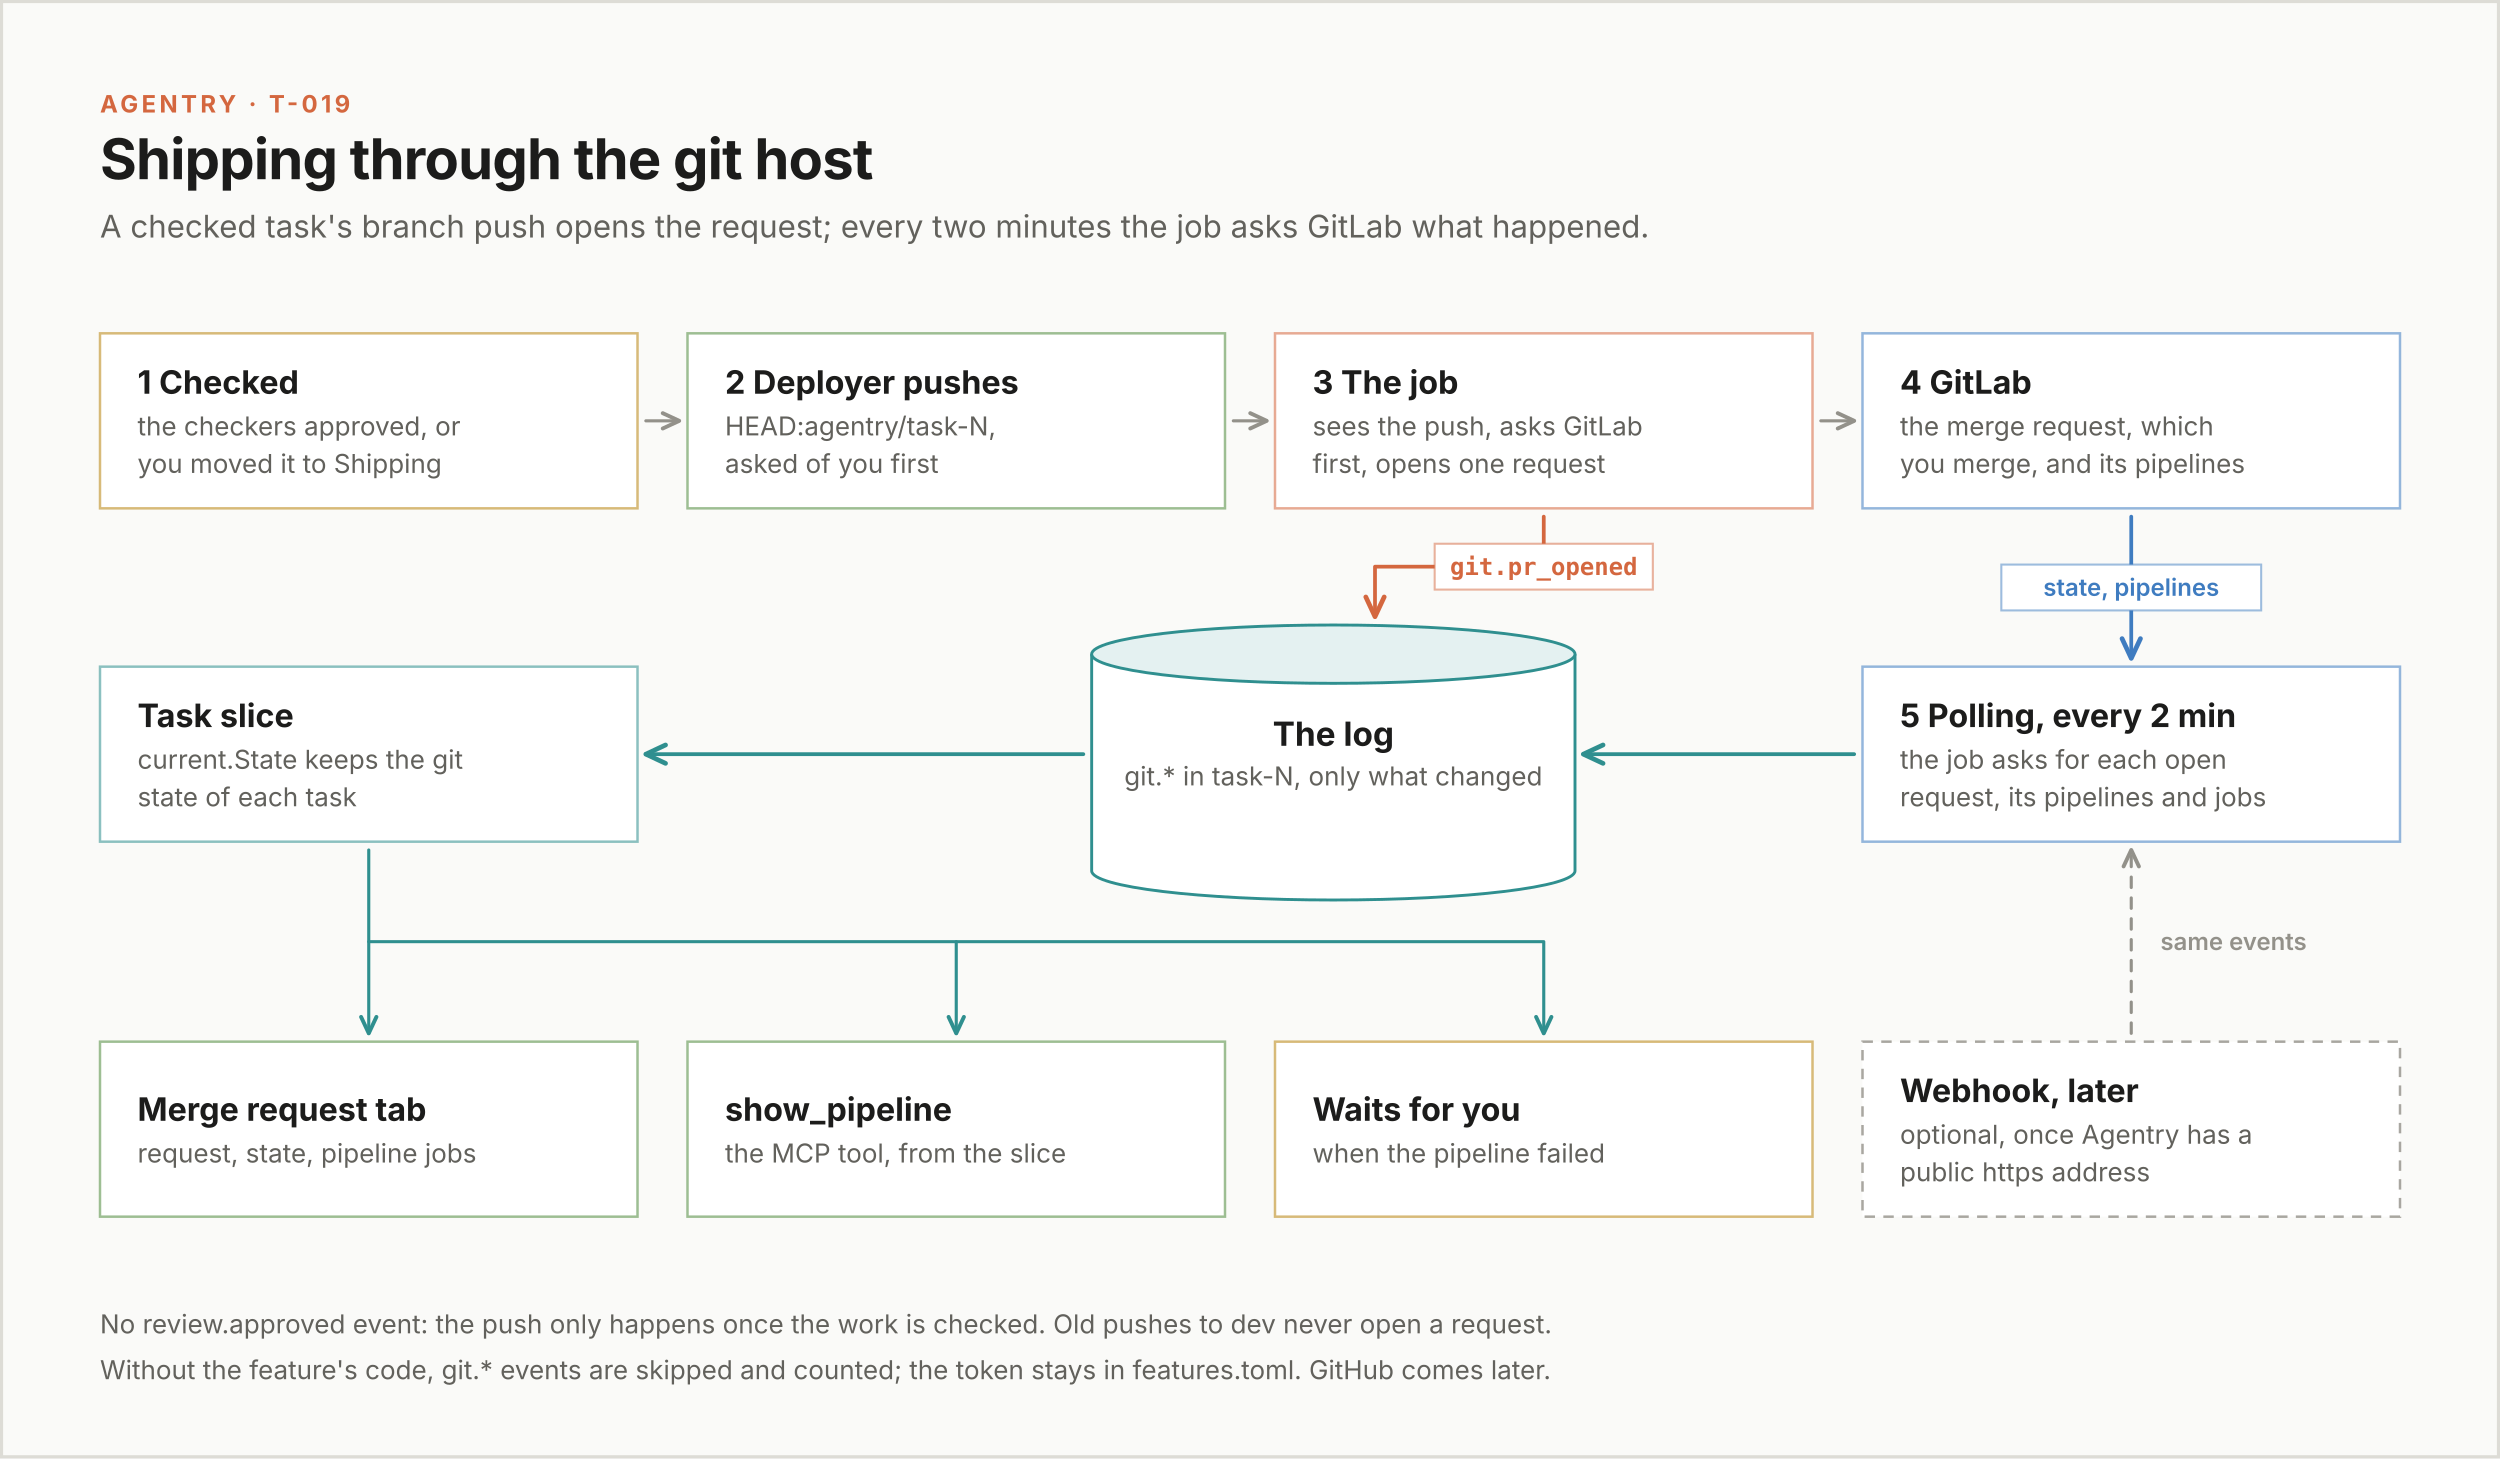
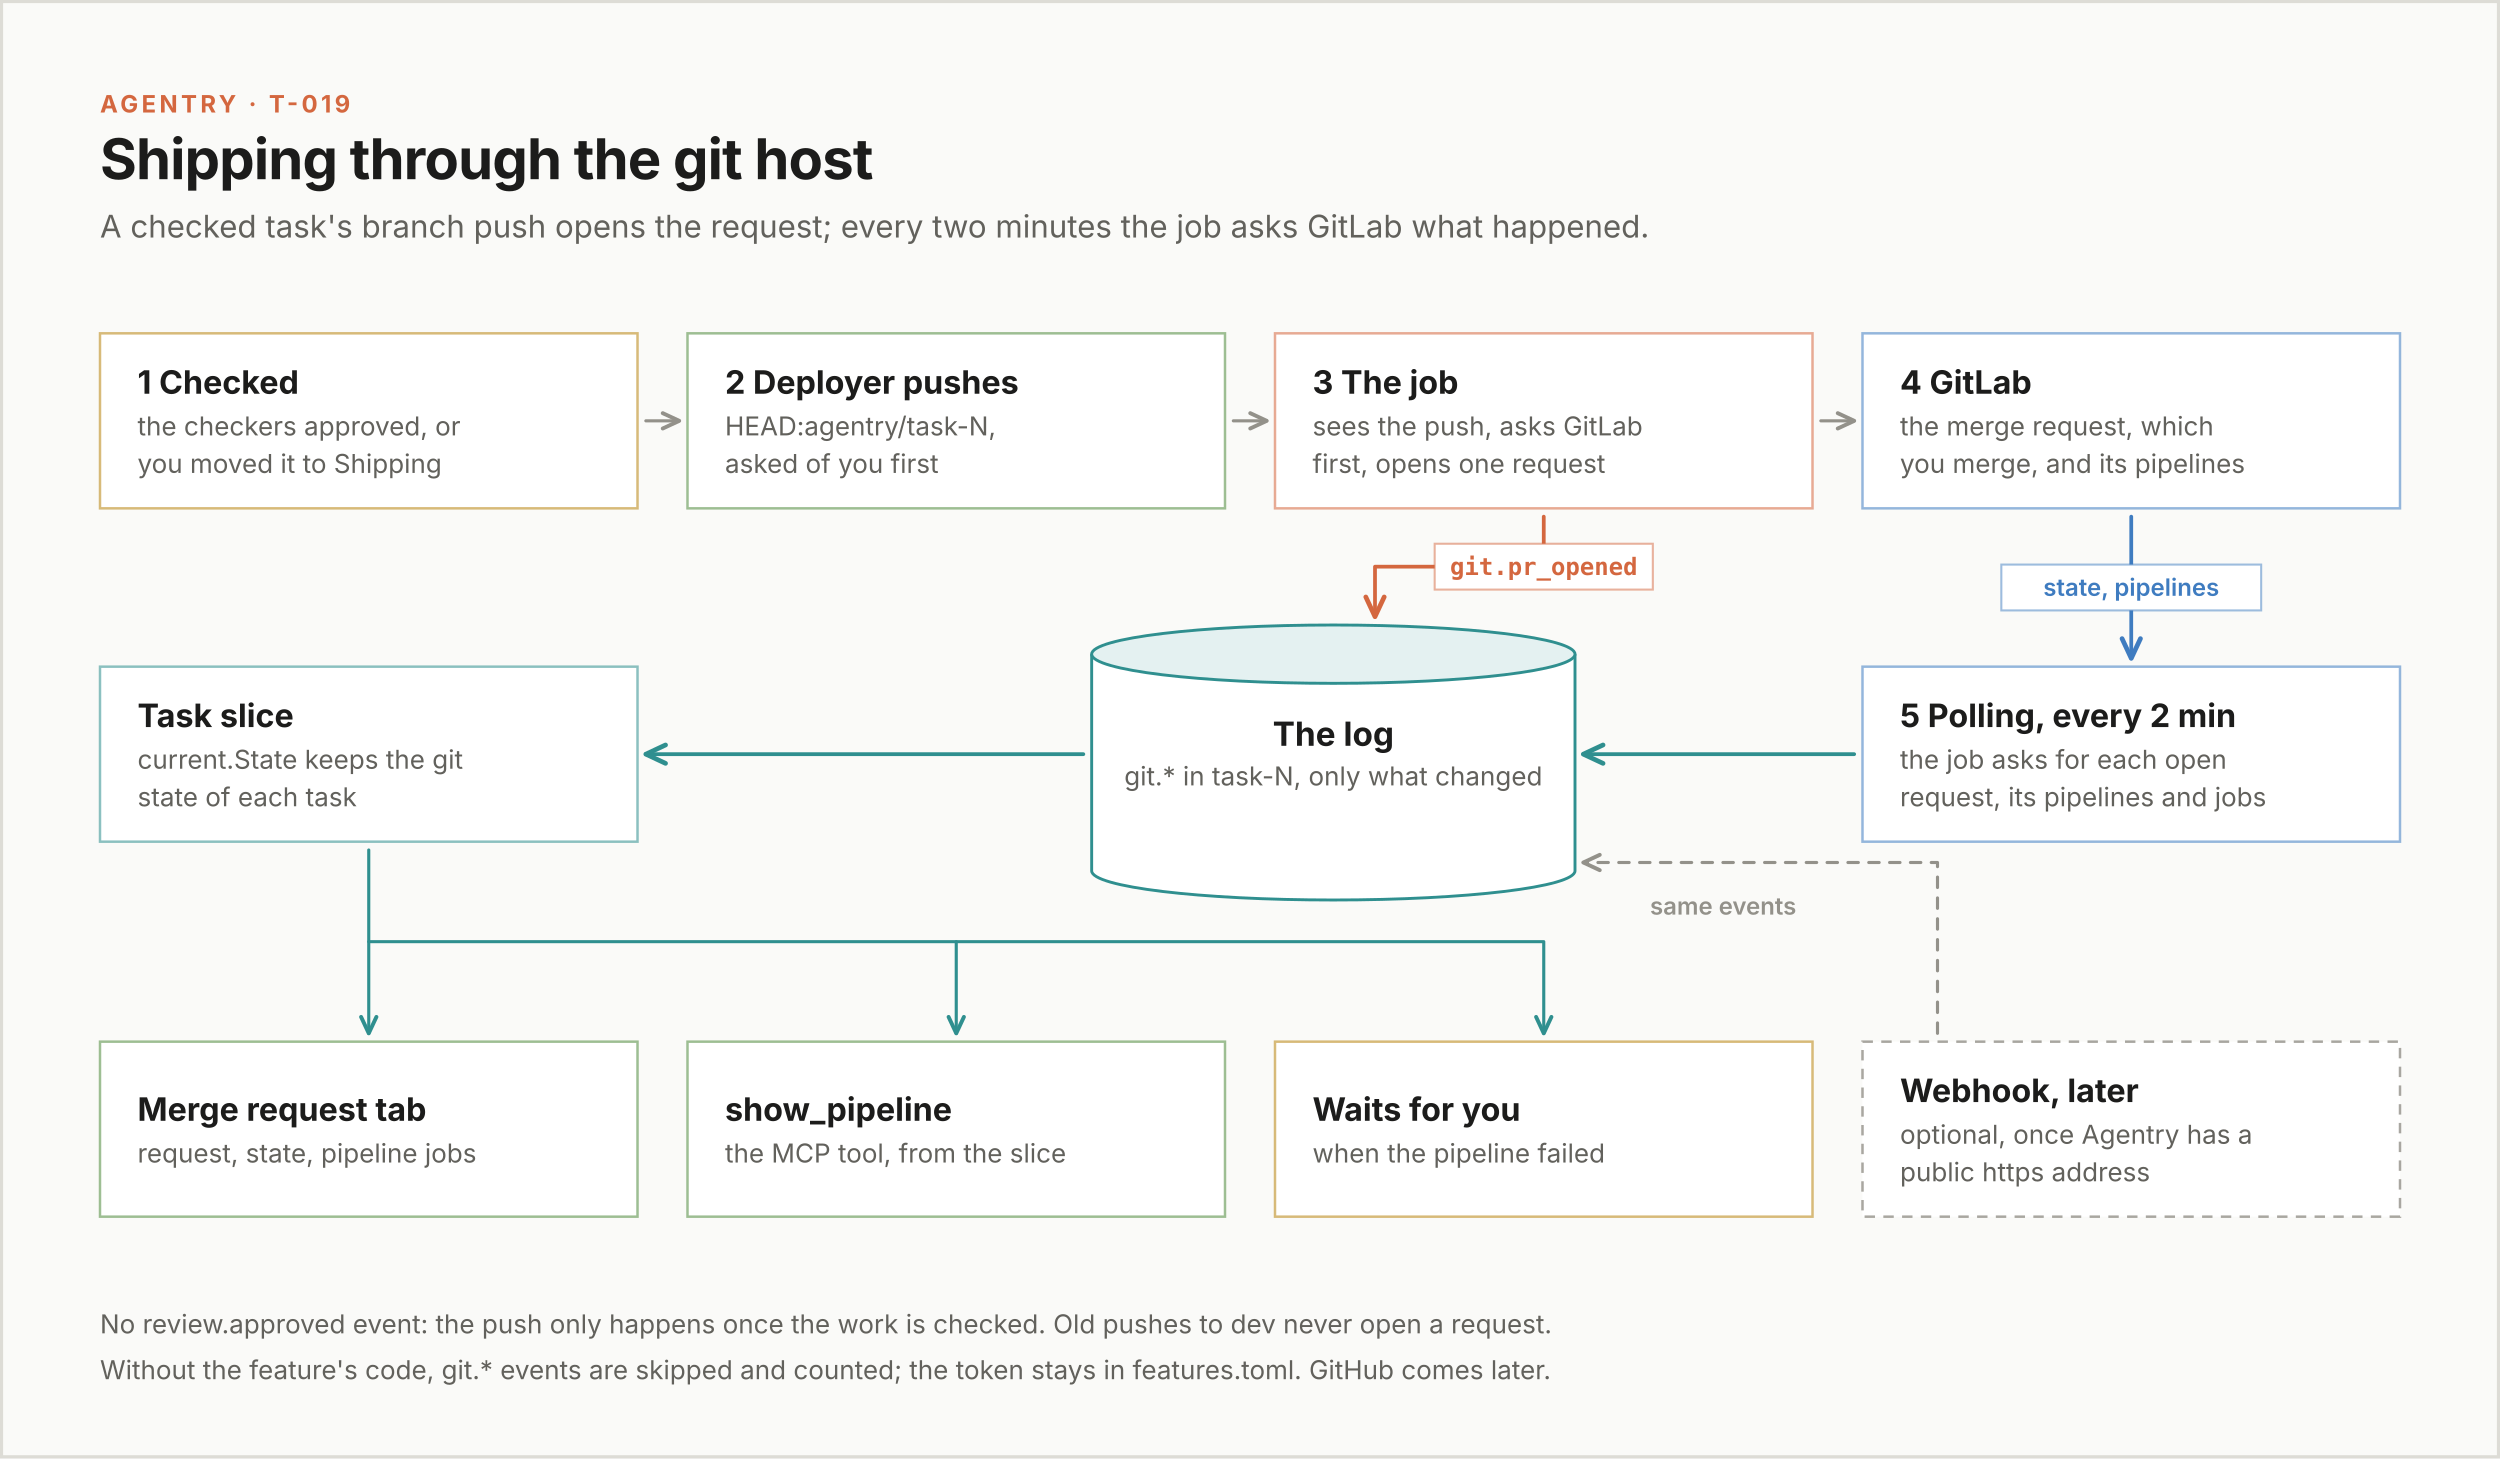
<svg xmlns="http://www.w3.org/2000/svg" viewBox="0 0 1200 700" width="1200" height="700" font-family="Inter, ui-sans-serif, -apple-system, 'Segoe UI', Helvetica, Arial, sans-serif" role="img" aria-label="Shipping through the git host">
  <defs>
    <marker id="a-clay" viewBox="0 0 10 10" refX="8.5" refY="5" markerWidth="7" markerHeight="7" orient="auto-start-reverse">
      <path d="M1,1.5 L8.5,5 L1,8.5" fill="none" stroke="#d4673f" stroke-width="1.8" stroke-linecap="round" stroke-linejoin="round" />
    </marker>
    <marker id="a-blue" viewBox="0 0 10 10" refX="8.5" refY="5" markerWidth="7" markerHeight="7" orient="auto-start-reverse">
      <path d="M1,1.5 L8.5,5 L1,8.5" fill="none" stroke="#3f7cc0" stroke-width="1.8" stroke-linecap="round" stroke-linejoin="round" />
    </marker>
    <marker id="a-green" viewBox="0 0 10 10" refX="8.5" refY="5" markerWidth="7" markerHeight="7" orient="auto-start-reverse">
      <path d="M1,1.5 L8.5,5 L1,8.5" fill="none" stroke="#4f8a3c" stroke-width="1.8" stroke-linecap="round" stroke-linejoin="round" />
    </marker>
    <marker id="a-amber" viewBox="0 0 10 10" refX="8.5" refY="5" markerWidth="7" markerHeight="7" orient="auto-start-reverse">
      <path d="M1,1.5 L8.5,5 L1,8.5" fill="none" stroke="#b7840d" stroke-width="1.8" stroke-linecap="round" stroke-linejoin="round" />
    </marker>
    <marker id="a-red" viewBox="0 0 10 10" refX="8.5" refY="5" markerWidth="7" markerHeight="7" orient="auto-start-reverse">
      <path d="M1,1.5 L8.5,5 L1,8.5" fill="none" stroke="#c0442f" stroke-width="1.8" stroke-linecap="round" stroke-linejoin="round" />
    </marker>
    <marker id="a-teal" viewBox="0 0 10 10" refX="8.5" refY="5" markerWidth="7" markerHeight="7" orient="auto-start-reverse">
      <path d="M1,1.5 L8.5,5 L1,8.5" fill="none" stroke="#2f8f8f" stroke-width="1.8" stroke-linecap="round" stroke-linejoin="round" />
    </marker>
    <marker id="a-muted" viewBox="0 0 10 10" refX="8.5" refY="5" markerWidth="7" markerHeight="7" orient="auto-start-reverse">
      <path d="M1,1.5 L8.5,5 L1,8.5" fill="none" stroke="#93918a" stroke-width="1.8" stroke-linecap="round" stroke-linejoin="round" />
    </marker>
  </defs>
  <rect width="1200" height="700" fill="#fafaf8" />
  <rect x="0.75" y="0.75" width="1198.5" height="698.5" fill="none" stroke="#dddcd6" stroke-width="1.5" />
  <text x="48" y="54" font-size="11.5" font-weight="700" letter-spacing="1.6" fill="#d4673f">AGENTRY · T-019</text>
  <text x="48" y="86" font-size="27" font-weight="700" fill="#1c1c1b" letter-spacing="-0.4">Shipping through the git host</text>
  <text x="48" y="114" font-size="15" fill="#62615c">A checked task's branch push opens the request; every two minutes the job asks GitLab what happened.</text>
  <rect x="48" y="160" width="258" height="84" fill="#ffffff" stroke="#b7840d" stroke-opacity="0.55" stroke-width="1.2" />
  <text x="66" y="189.0" font-size="15.5" font-weight="650" fill="#1c1c1b">1  Checked</text>
  <text x="66" y="209.0" font-size="12.5" fill="#62615c">the checkers approved, or</text>
  <text x="66" y="227.0" font-size="12.5" fill="#62615c">you moved it to Shipping</text>
  <rect x="330" y="160" width="258" height="84" fill="#ffffff" stroke="#4f8a3c" stroke-opacity="0.55" stroke-width="1.2" />
  <text x="348" y="189.0" font-size="15.5" font-weight="650" fill="#1c1c1b">2  Deployer pushes</text>
  <text x="348" y="209.0" font-size="12.5" fill="#62615c">HEAD:agentry/task-N,</text>
  <text x="348" y="227.0" font-size="12.5" fill="#62615c">asked of you first</text>
  <rect x="612" y="160" width="258" height="84" fill="#ffffff" stroke="#d4673f" stroke-opacity="0.55" stroke-width="1.2" />
  <text x="630" y="189.0" font-size="15.5" font-weight="650" fill="#1c1c1b">3  The job</text>
  <text x="630" y="209.0" font-size="12.5" fill="#62615c">sees the push, asks GitLab</text>
  <text x="630" y="227.0" font-size="12.5" fill="#62615c">first, opens one request</text>
  <rect x="894" y="160" width="258" height="84" fill="#ffffff" stroke="#3f7cc0" stroke-opacity="0.55" stroke-width="1.2" />
  <text x="912" y="189.0" font-size="15.5" font-weight="650" fill="#1c1c1b">4  GitLab</text>
  <text x="912" y="209.0" font-size="12.5" fill="#62615c">the merge request, which</text>
  <text x="912" y="227.0" font-size="12.5" fill="#62615c">you merge, and its pipelines</text>
  <path d="M310,202 H326" fill="none" stroke="#93918a" stroke-width="1.5" stroke-linecap="round" stroke-linejoin="round" marker-end="url(#a-muted)" />
  <path d="M592,202 H608" fill="none" stroke="#93918a" stroke-width="1.5" stroke-linecap="round" stroke-linejoin="round" marker-end="url(#a-muted)" />
  <path d="M874,202 H890" fill="none" stroke="#93918a" stroke-width="1.5" stroke-linecap="round" stroke-linejoin="round" marker-end="url(#a-muted)" />
  <rect x="894" y="320" width="258" height="84" fill="#ffffff" stroke="#3f7cc0" stroke-opacity="0.55" stroke-width="1.2" />
  <text x="912" y="349.0" font-size="15.5" font-weight="650" fill="#1c1c1b">5  Polling, every 2 min</text>
  <text x="912" y="369.0" font-size="12.5" fill="#62615c">the job asks for each open</text>
  <text x="912" y="387.0" font-size="12.5" fill="#62615c">request, its pipelines and jobs</text>
  <path d="M1023,248 V316" fill="none" stroke="#3f7cc0" stroke-width="1.8" stroke-linecap="round" stroke-linejoin="round" marker-end="url(#a-blue)" />
  <rect x="960.64" y="271" width="124.72" height="22" fill="#ffffff" stroke="#3f7cc0" stroke-opacity="0.5" />
  <text x="1023" y="286" font-size="11.5" font-weight="600" text-anchor="middle" fill="#3f7cc0">state, pipelines</text>
  <path d="M524.0,314 V418 A116.0,14 0 0 0 756.0,418 V314" fill="#ffffff" stroke="#2f8f8f" stroke-width="1.4" />
  <ellipse cx="640" cy="314" rx="116.0" ry="14" fill="#e4f1f1" stroke="#2f8f8f" stroke-width="1.4" />
  <text x="640" y="358" font-size="16" font-weight="700" text-anchor="middle" fill="#1c1c1b">The log</text>
  <text x="640" y="377" font-size="12.5" text-anchor="middle" fill="#62615c">git.* in task-N, only what changed</text>
  <path d="M890,362 H760" fill="none" stroke="#2f8f8f" stroke-width="1.8" stroke-linecap="round" stroke-linejoin="round" marker-end="url(#a-teal)" />
  <path d="M741,248 V272 H660 V296" fill="none" stroke="#d4673f" stroke-width="1.8" stroke-linecap="round" stroke-linejoin="round" marker-end="url(#a-clay)" />
  <rect x="688.645" y="261" width="104.71" height="22" fill="#ffffff" stroke="#d4673f" stroke-opacity="0.5" />
  <text x="741" y="276" font-size="11.5" font-weight="600" text-anchor="middle" font-family="ui-monospace, 'SF Mono', Menlo, Consolas, monospace" fill="#d4673f">git.pr_opened</text>
  <rect x="48" y="320" width="258" height="84" fill="#ffffff" stroke="#2f8f8f" stroke-opacity="0.55" stroke-width="1.2" />
  <text x="66" y="349.0" font-size="15.5" font-weight="650" fill="#1c1c1b">Task slice</text>
  <text x="66" y="369.0" font-size="12.5" fill="#62615c">current.State keeps the git</text>
  <text x="66" y="387.0" font-size="12.5" fill="#62615c">state of each task</text>
  <path d="M520,362 H310" fill="none" stroke="#2f8f8f" stroke-width="1.8" stroke-linecap="round" stroke-linejoin="round" marker-end="url(#a-teal)" />
  <rect x="48" y="500" width="258" height="84" fill="#ffffff" stroke="#4f8a3c" stroke-opacity="0.55" stroke-width="1.2" />
  <text x="66" y="538.0" font-size="15.5" font-weight="650" fill="#1c1c1b">Merge request tab</text>
  <text x="66" y="558.0" font-size="12.5" fill="#62615c">request, state, pipeline jobs</text>
  <rect x="330" y="500" width="258" height="84" fill="#ffffff" stroke="#4f8a3c" stroke-opacity="0.55" stroke-width="1.2" />
  <text x="348" y="538.0" font-size="15.5" font-weight="650" fill="#1c1c1b">show_pipeline</text>
  <text x="348" y="558.0" font-size="12.5" fill="#62615c">the MCP tool, from the slice</text>
  <rect x="612" y="500" width="258" height="84" fill="#ffffff" stroke="#b7840d" stroke-opacity="0.55" stroke-width="1.2" />
  <text x="630" y="538.0" font-size="15.5" font-weight="650" fill="#1c1c1b">Waits for you</text>
  <text x="630" y="558.0" font-size="12.5" fill="#62615c">when the pipeline failed</text>
  <path d="M177,408 V496" fill="none" stroke="#2f8f8f" stroke-width="1.5" stroke-linecap="round" stroke-linejoin="round" marker-end="url(#a-teal)" />
  <path d="M177,452 H459 V496" fill="none" stroke="#2f8f8f" stroke-width="1.5" stroke-linecap="round" stroke-linejoin="round" marker-end="url(#a-teal)" />
  <path d="M459,452 H741 V496" fill="none" stroke="#2f8f8f" stroke-width="1.5" stroke-linecap="round" stroke-linejoin="round" marker-end="url(#a-teal)" />
  <rect x="894" y="500" width="258" height="84" fill="#ffffff" stroke="#93918a" stroke-opacity="0.8" stroke-width="1.2" stroke-dasharray="5 4" />
  <text x="912" y="529.0" font-size="15.5" font-weight="650" fill="#1c1c1b">Webhook, later</text>
  <text x="912" y="549.0" font-size="12.5" fill="#62615c">optional, once Agentry has a</text>
  <text x="912" y="567.0" font-size="12.5" fill="#62615c">public https address</text>
-   <path d="M1023,496 V408" fill="none" stroke="#93918a" stroke-width="1.5" stroke-linecap="round" stroke-linejoin="round" stroke-dasharray="5 5" marker-end="url(#a-muted)" />
-   <rect x="1031" y="441" width="110" height="22" fill="#fafaf8" />
-   <text x="1037" y="456" font-size="11.5" font-weight="600" fill="#93918a">same events</text>
+   <path d="M930,496 V414 H760" fill="none" stroke="#93918a" stroke-width="1.5" stroke-linecap="round" stroke-linejoin="round" stroke-dasharray="5 5" marker-end="url(#a-muted)" />
+   <rect x="786" y="424" width="96" height="22" fill="#fafaf8" />
+   <text x="792" y="439" font-size="11.5" font-weight="600" fill="#93918a">same events</text>
  <text x="48" y="640" font-size="12.5" font-weight="400" text-anchor="start" fill="#62615c">No review.approved event: the push only happens once the work is checked. Old pushes to dev never open a request.</text>
  <text x="48" y="662" font-size="12.5" font-weight="400" text-anchor="start" fill="#62615c">Without the feature's code, git.* events are skipped and counted; the token stays in features.toml. GitHub comes later.</text>
</svg>
